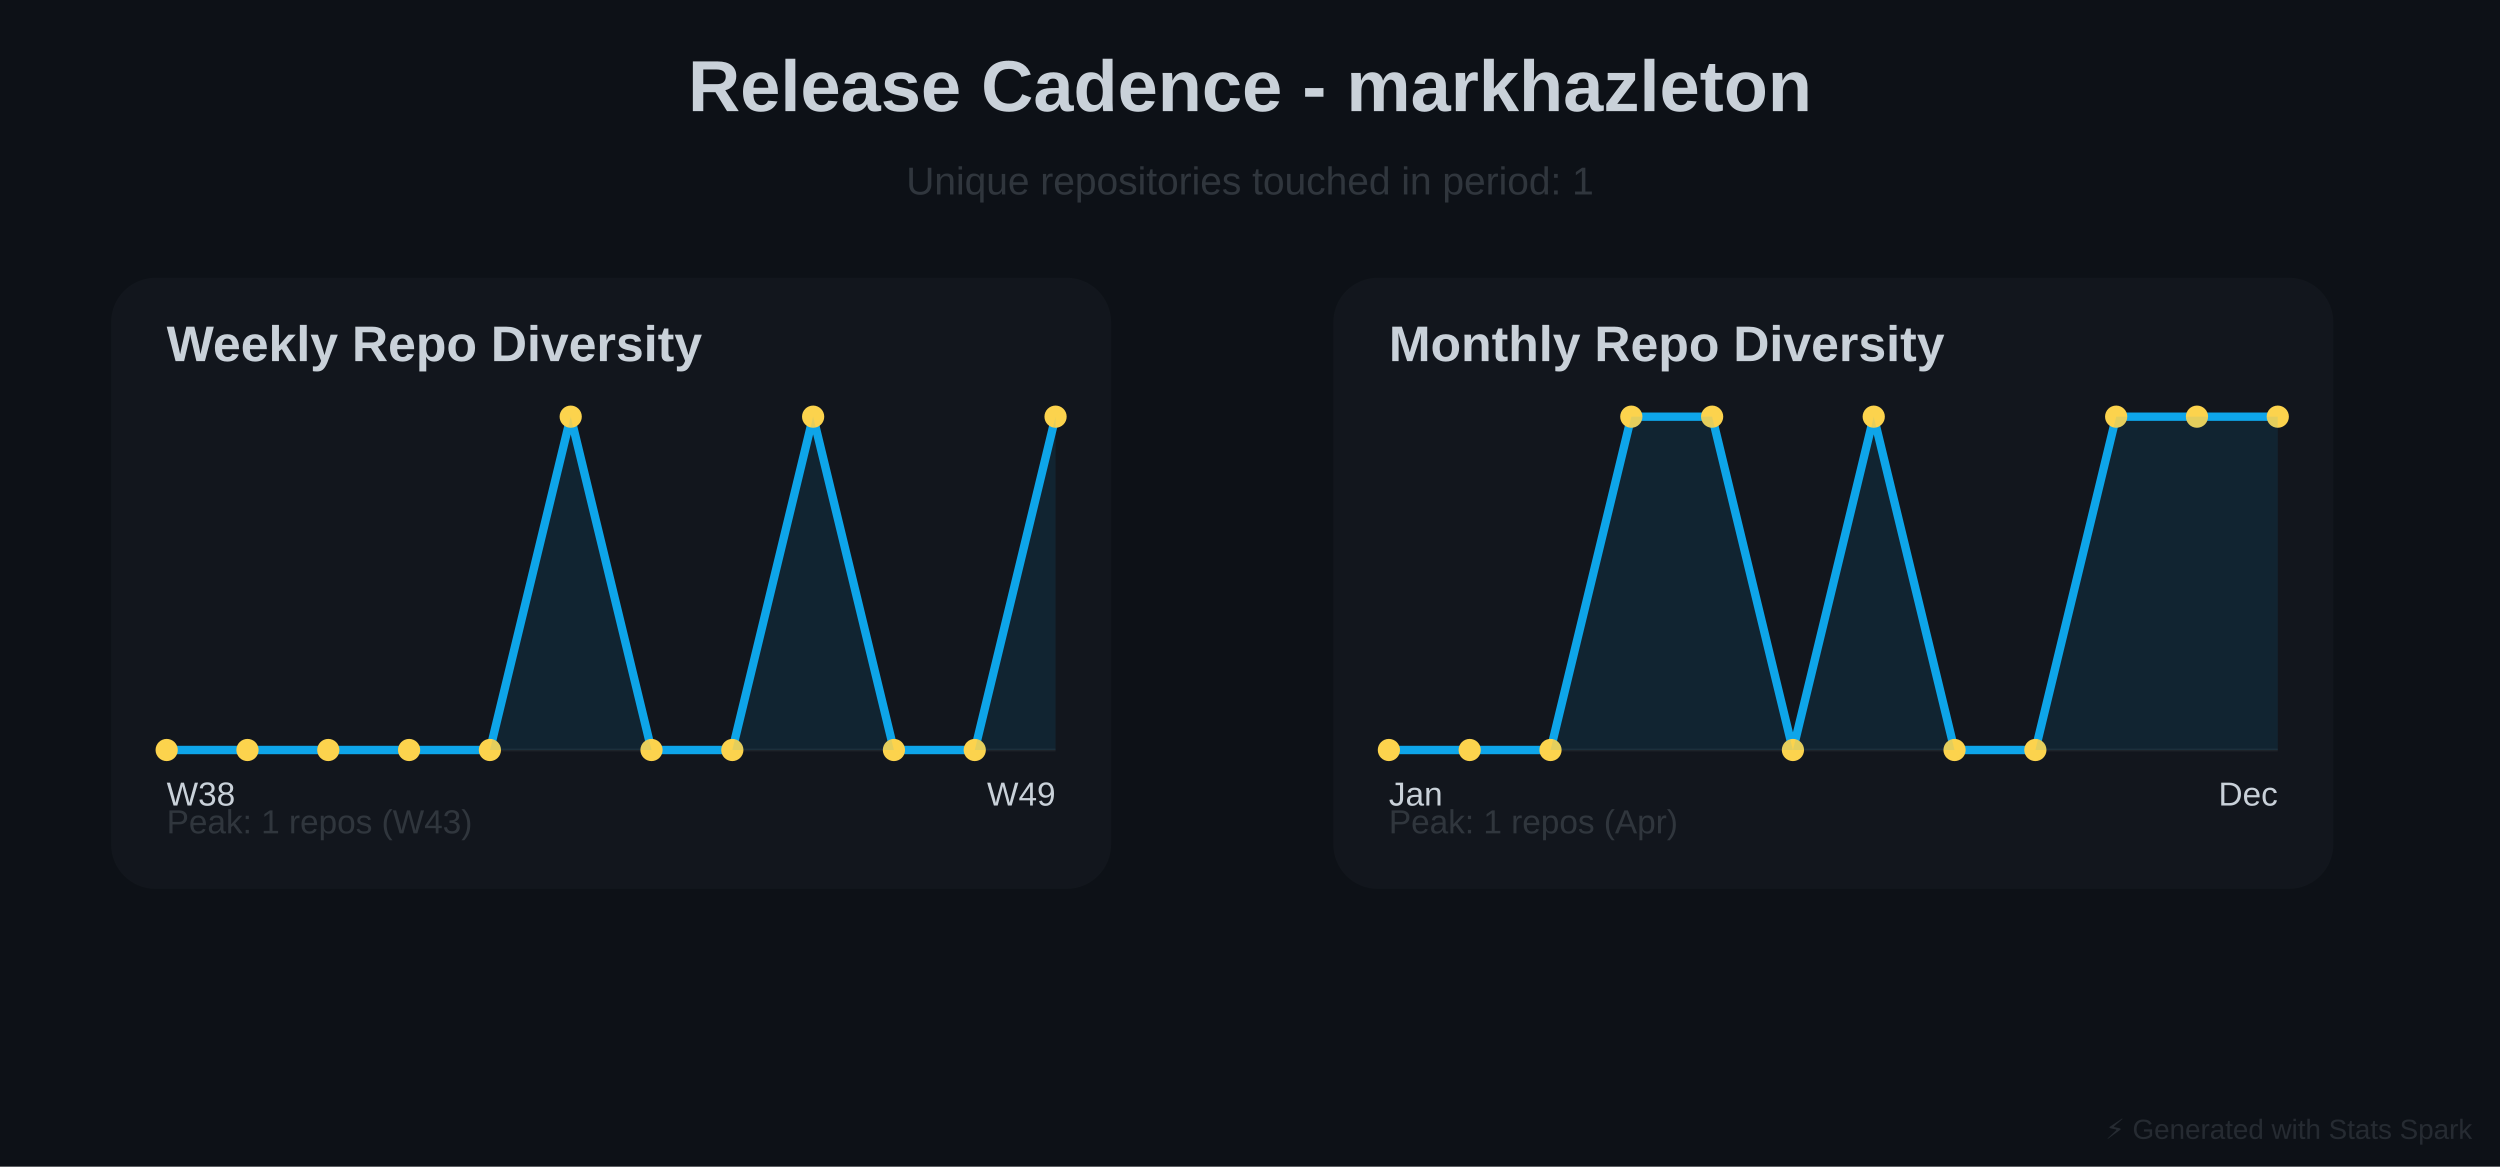
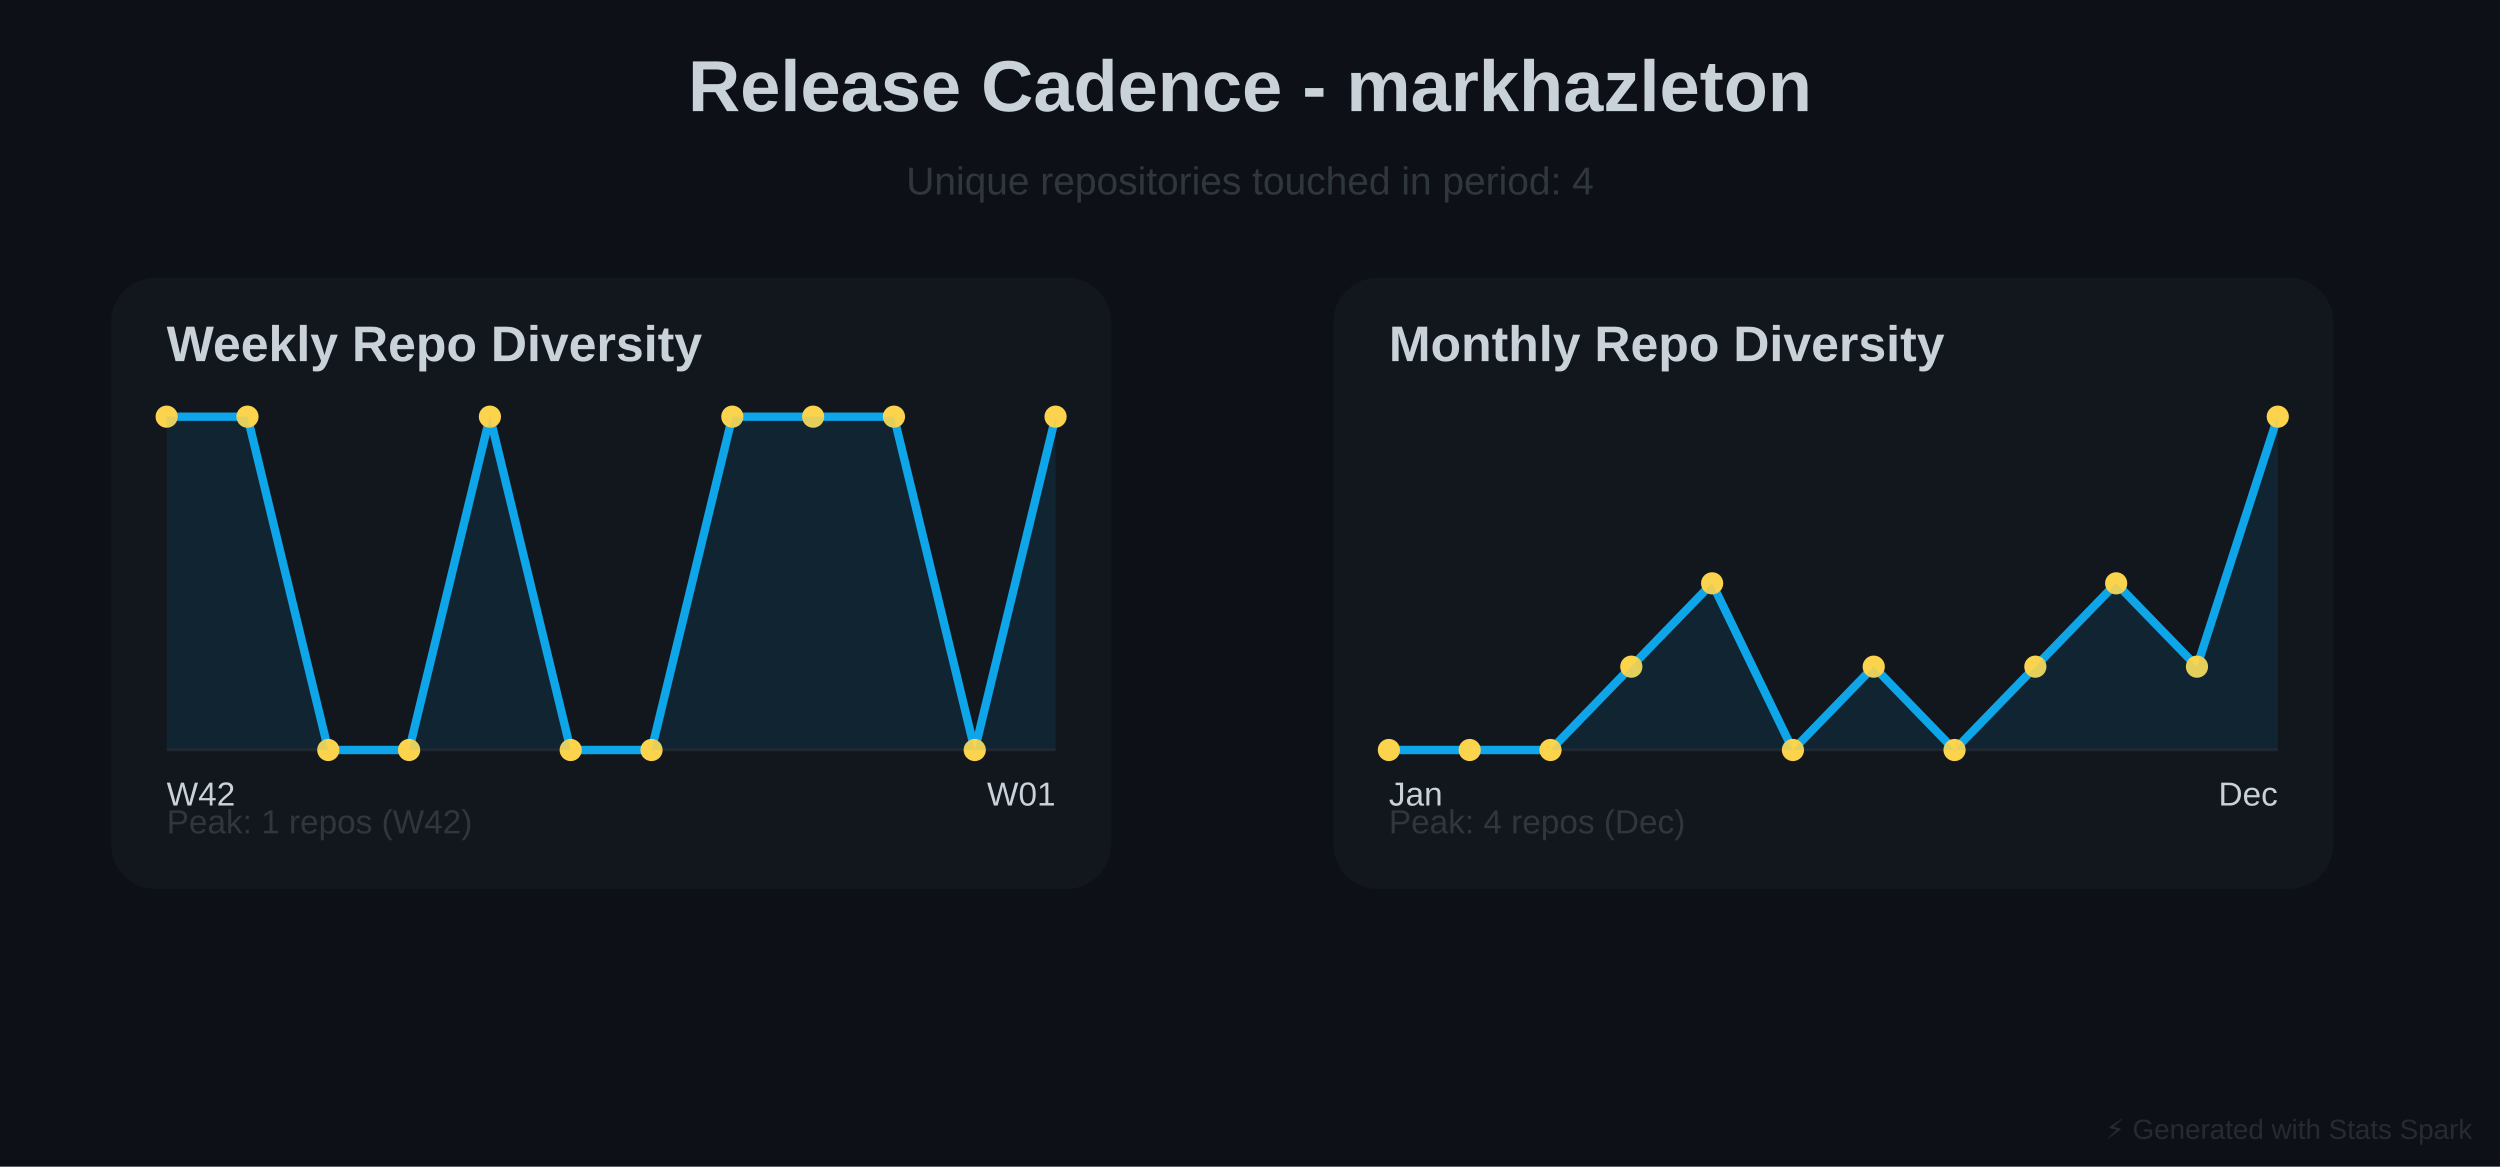
<svg xmlns="http://www.w3.org/2000/svg" baseProfile="full" height="420" version="1.1" width="900">
  <defs />
  <rect fill="#0D1117" height="420" width="900" x="0" y="0" />
  <text fill="#C9D1D9" font-family="Arial, sans-serif" font-size="26px" font-weight="bold" text-anchor="middle" x="450" y="40">Release Cadence - markhazleton</text>
-   <text fill="#30363D" font-family="Arial, sans-serif" font-size="14px" text-anchor="middle" x="450" y="70">Unique repositories touched in period: 1</text>
+   <text fill="#30363D" font-family="Arial, sans-serif" font-size="14px" text-anchor="middle" x="450" y="70">Unique repositories touched in period: 4</text>
  <rect fill="#30363D" height="220" opacity="0.15" rx="16" width="360" x="40" y="100" />
  <text fill="#C9D1D9" font-family="Arial, sans-serif" font-size="18px" font-weight="bold" x="60" y="130">Weekly Repo Diversity</text>
  <line opacity="0.4" stroke="#30363D" stroke-width="1" x1="60" x2="380" y1="270" y2="270" />
-   <polyline fill="none" points="60.0,270.0 89.091,270.0 118.182,270.0 147.273,270.0 176.364,270.0 205.455,150.0 234.545,270.0 263.636,270.0 292.727,150.0 321.818,270.0 350.909,270.0 380.0,150.0" stroke="#0EA5E9" stroke-linecap="round" stroke-linejoin="round" stroke-width="3" />
-   <circle cx="60.0" cy="270.0" fill="#FCD34D" r="4" />
-   <circle cx="89.091" cy="270.0" fill="#FCD34D" r="4" />
+   <polyline fill="none" points="60.0,150.0 89.091,150.0 118.182,270.0 147.273,270.0 176.364,150.0 205.455,270.0 234.545,270.0 263.636,150.0 292.727,150.0 321.818,150.0 350.909,270.0 380.0,150.0" stroke="#0EA5E9" stroke-linecap="round" stroke-linejoin="round" stroke-width="3" />
+   <circle cx="60.0" cy="150.0" fill="#FCD34D" r="4" />
+   <circle cx="89.091" cy="150.0" fill="#FCD34D" r="4" />
  <circle cx="118.182" cy="270.0" fill="#FCD34D" r="4" />
  <circle cx="147.273" cy="270.0" fill="#FCD34D" r="4" />
-   <circle cx="176.364" cy="270.0" fill="#FCD34D" r="4" />
-   <circle cx="205.455" cy="150.0" fill="#FCD34D" r="4" />
+   <circle cx="176.364" cy="150.0" fill="#FCD34D" r="4" />
+   <circle cx="205.455" cy="270.0" fill="#FCD34D" r="4" />
  <circle cx="234.545" cy="270.0" fill="#FCD34D" r="4" />
-   <circle cx="263.636" cy="270.0" fill="#FCD34D" r="4" />
+   <circle cx="263.636" cy="150.0" fill="#FCD34D" r="4" />
  <circle cx="292.727" cy="150.0" fill="#FCD34D" r="4" />
-   <circle cx="321.818" cy="270.0" fill="#FCD34D" r="4" />
+   <circle cx="321.818" cy="150.0" fill="#FCD34D" r="4" />
  <circle cx="350.909" cy="270.0" fill="#FCD34D" r="4" />
  <circle cx="380.0" cy="150.0" fill="#FCD34D" r="4" />
-   <polygon fill="#0EA5E9" opacity="0.1" points="60.0,270.0 89.091,270.0 118.182,270.0 147.273,270.0 176.364,270.0 205.455,150.0 234.545,270.0 263.636,270.0 292.727,150.0 321.818,270.0 350.909,270.0 380.0,150.0 380,270 60,270" />
-   <text fill="#C9D1D9" font-family="Arial, sans-serif" font-size="12px" x="60" y="290">W38</text>
-   <text fill="#C9D1D9" font-family="Arial, sans-serif" font-size="12px" text-anchor="end" x="380" y="290">W49</text>
-   <text fill="#30363D" font-family="Arial, sans-serif" font-size="12px" x="60" y="300">Peak: 1 repos (W43)</text>
+   <polygon fill="#0EA5E9" opacity="0.1" points="60.0,150.0 89.091,150.0 118.182,270.0 147.273,270.0 176.364,150.0 205.455,270.0 234.545,270.0 263.636,150.0 292.727,150.0 321.818,150.0 350.909,270.0 380.0,150.0 380,270 60,270" />
+   <text fill="#C9D1D9" font-family="Arial, sans-serif" font-size="12px" x="60" y="290">W42</text>
+   <text fill="#C9D1D9" font-family="Arial, sans-serif" font-size="12px" text-anchor="end" x="380" y="290">W01</text>
+   <text fill="#30363D" font-family="Arial, sans-serif" font-size="12px" x="60" y="300">Peak: 1 repos (W42)</text>
  <rect fill="#30363D" height="220" opacity="0.15" rx="16" width="360" x="480" y="100" />
  <text fill="#C9D1D9" font-family="Arial, sans-serif" font-size="18px" font-weight="bold" x="500" y="130">Monthly Repo Diversity</text>
  <line opacity="0.4" stroke="#30363D" stroke-width="1" x1="500" x2="820" y1="270" y2="270" />
-   <polyline fill="none" points="500.0,270.0 529.091,270.0 558.182,270.0 587.273,150.0 616.364,150.0 645.455,270.0 674.545,150.0 703.636,270.0 732.727,270.0 761.818,150.0 790.909,150.0 820.0,150.0" stroke="#0EA5E9" stroke-linecap="round" stroke-linejoin="round" stroke-width="3" />
+   <polyline fill="none" points="500.0,270.0 529.091,270.0 558.182,270.0 587.273,240.0 616.364,210.0 645.455,270.0 674.545,240.0 703.636,270.0 732.727,240.0 761.818,210.0 790.909,240.0 820.0,150.0" stroke="#0EA5E9" stroke-linecap="round" stroke-linejoin="round" stroke-width="3" />
  <circle cx="500.0" cy="270.0" fill="#FCD34D" r="4" />
  <circle cx="529.091" cy="270.0" fill="#FCD34D" r="4" />
  <circle cx="558.182" cy="270.0" fill="#FCD34D" r="4" />
-   <circle cx="587.273" cy="150.0" fill="#FCD34D" r="4" />
-   <circle cx="616.364" cy="150.0" fill="#FCD34D" r="4" />
+   <circle cx="587.273" cy="240.0" fill="#FCD34D" r="4" />
+   <circle cx="616.364" cy="210.0" fill="#FCD34D" r="4" />
  <circle cx="645.455" cy="270.0" fill="#FCD34D" r="4" />
-   <circle cx="674.545" cy="150.0" fill="#FCD34D" r="4" />
+   <circle cx="674.545" cy="240.0" fill="#FCD34D" r="4" />
  <circle cx="703.636" cy="270.0" fill="#FCD34D" r="4" />
-   <circle cx="732.727" cy="270.0" fill="#FCD34D" r="4" />
-   <circle cx="761.818" cy="150.0" fill="#FCD34D" r="4" />
-   <circle cx="790.909" cy="150.0" fill="#FCD34D" r="4" />
+   <circle cx="732.727" cy="240.0" fill="#FCD34D" r="4" />
+   <circle cx="761.818" cy="210.0" fill="#FCD34D" r="4" />
+   <circle cx="790.909" cy="240.0" fill="#FCD34D" r="4" />
  <circle cx="820.0" cy="150.0" fill="#FCD34D" r="4" />
-   <polygon fill="#0EA5E9" opacity="0.1" points="500.0,270.0 529.091,270.0 558.182,270.0 587.273,150.0 616.364,150.0 645.455,270.0 674.545,150.0 703.636,270.0 732.727,270.0 761.818,150.0 790.909,150.0 820.0,150.0 820,270 500,270" />
+   <polygon fill="#0EA5E9" opacity="0.1" points="500.0,270.0 529.091,270.0 558.182,270.0 587.273,240.0 616.364,210.0 645.455,270.0 674.545,240.0 703.636,270.0 732.727,240.0 761.818,210.0 790.909,240.0 820.0,150.0 820,270 500,270" />
  <text fill="#C9D1D9" font-family="Arial, sans-serif" font-size="12px" x="500" y="290">Jan</text>
  <text fill="#C9D1D9" font-family="Arial, sans-serif" font-size="12px" text-anchor="end" x="820" y="290">Dec</text>
-   <text fill="#30363D" font-family="Arial, sans-serif" font-size="12px" x="500" y="300">Peak: 1 repos (Apr)</text>
+   <text fill="#30363D" font-family="Arial, sans-serif" font-size="12px" x="500" y="300">Peak: 4 repos (Dec)</text>
  <text fill="#30363D" font-family="Arial, sans-serif" font-size="10px" opacity="0.7" text-anchor="end" x="890" y="410">⚡ Generated with Stats Spark</text>
</svg>
